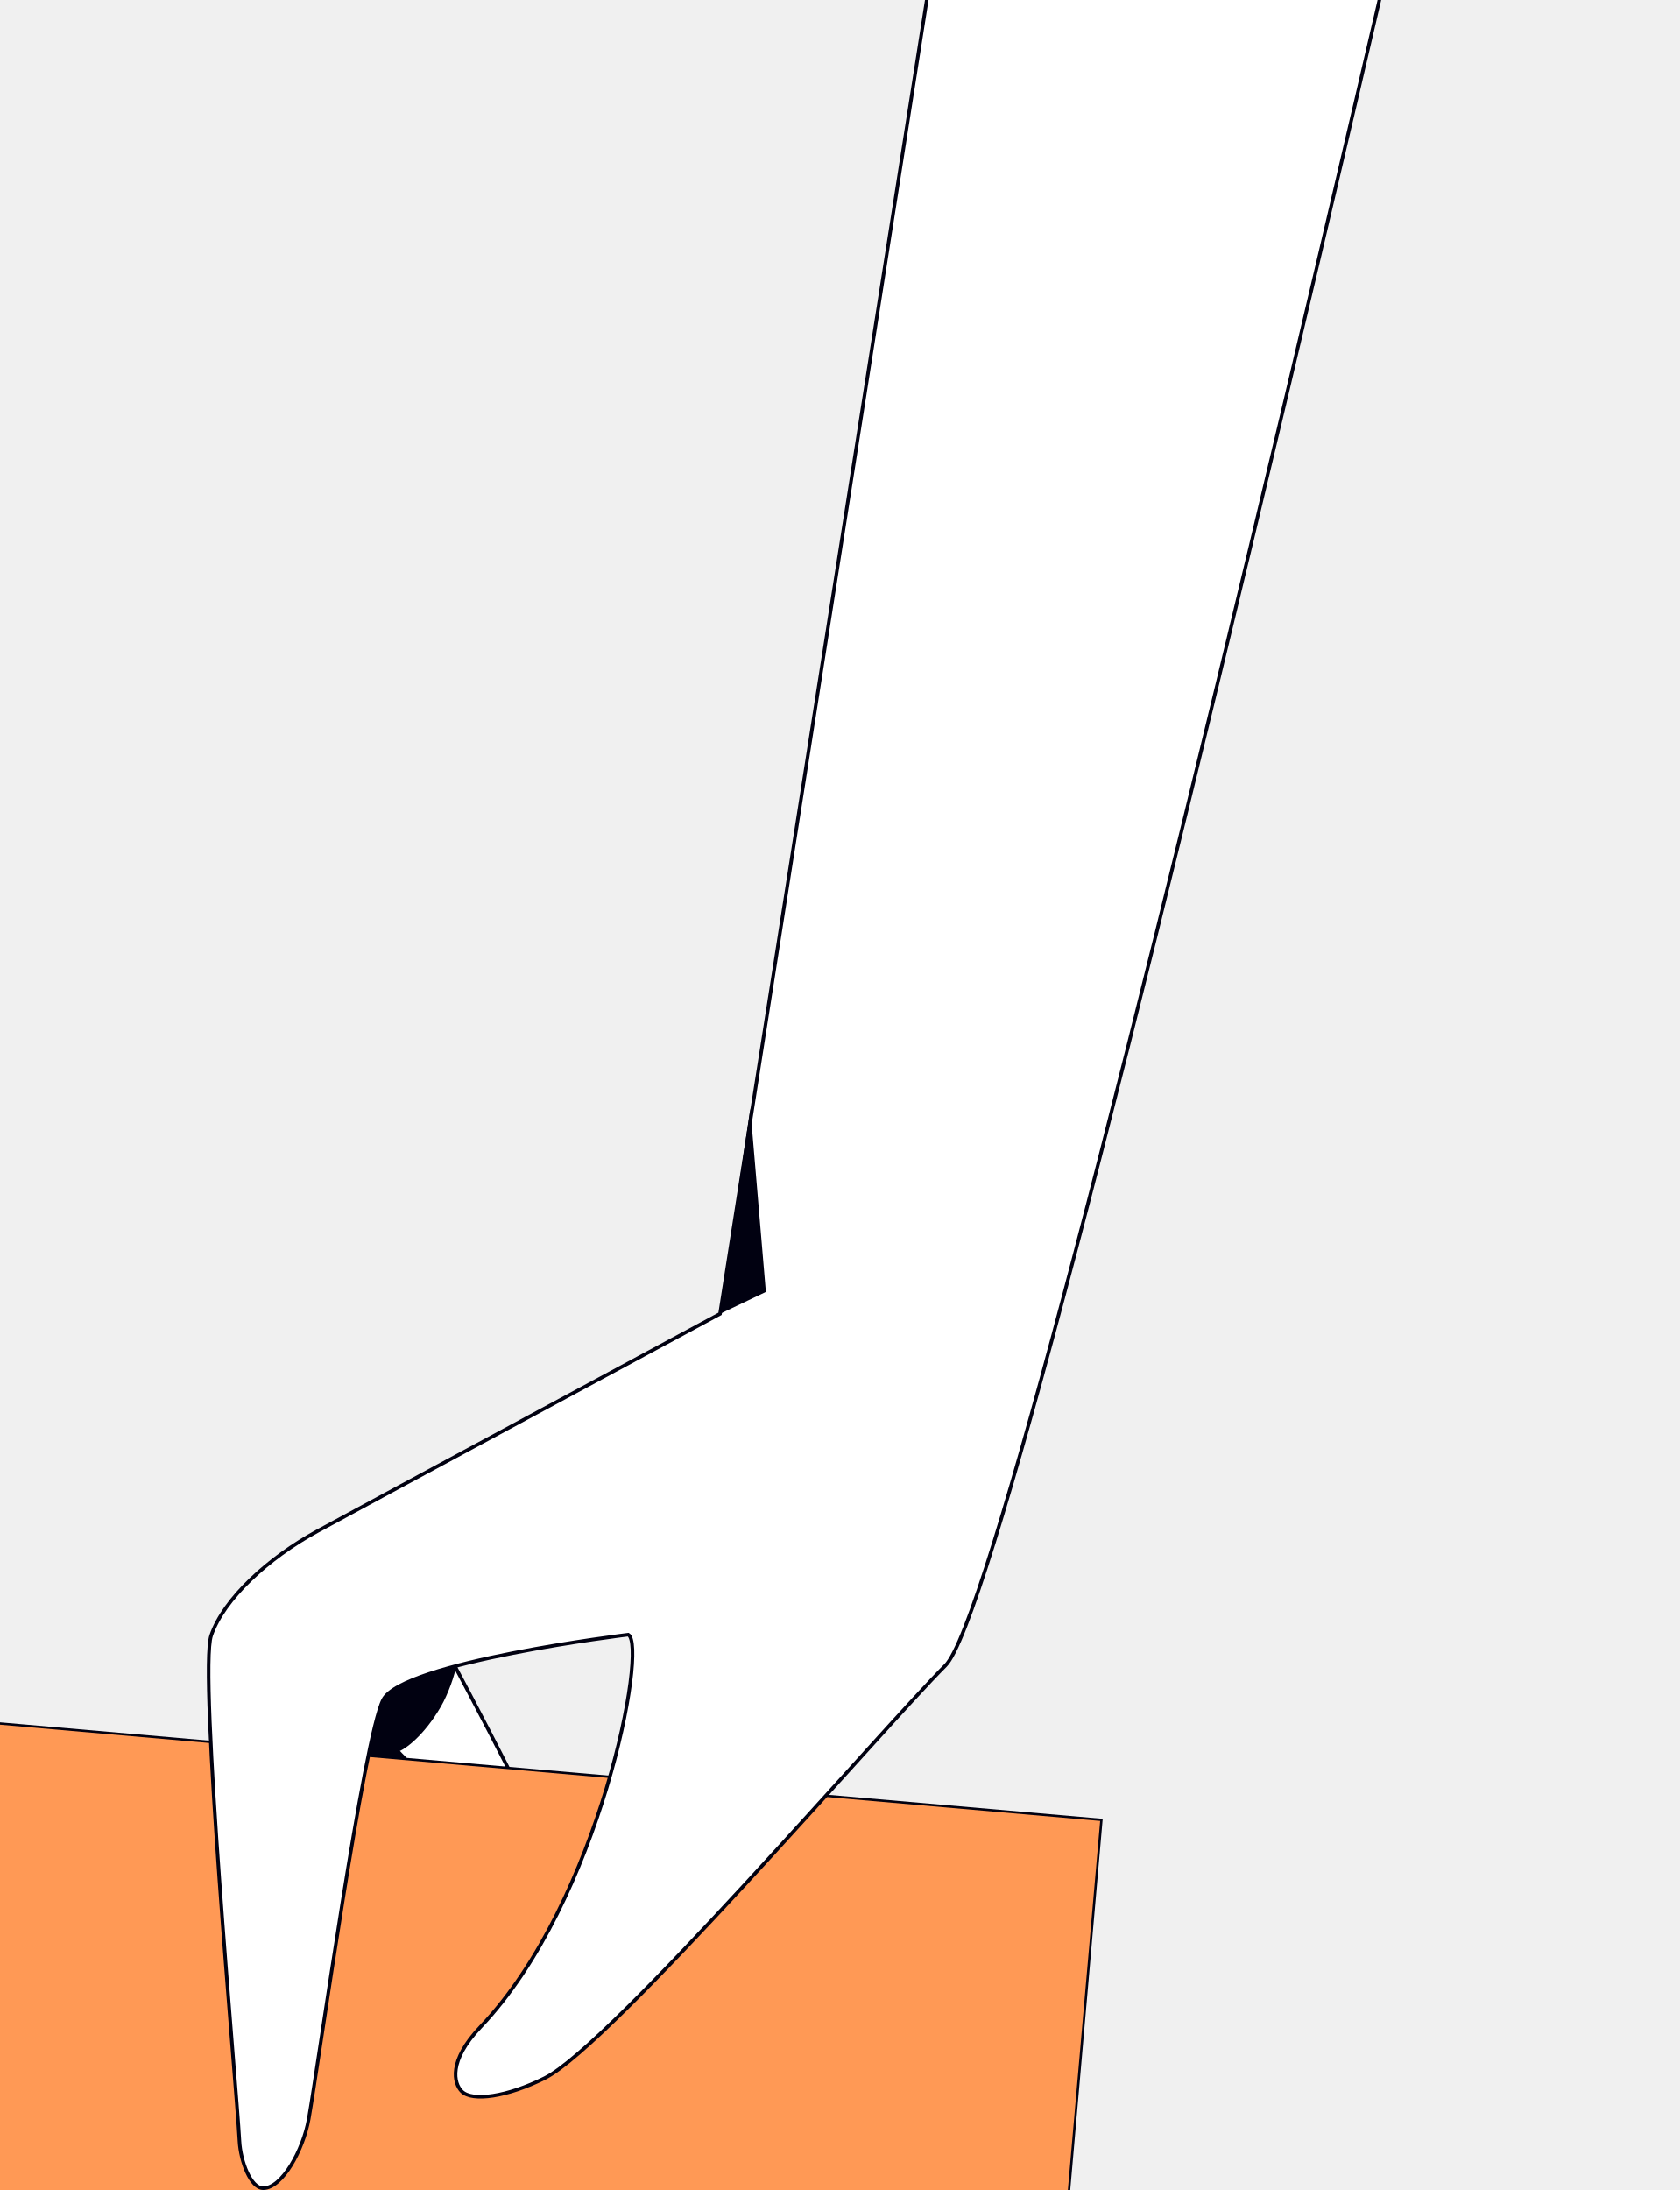
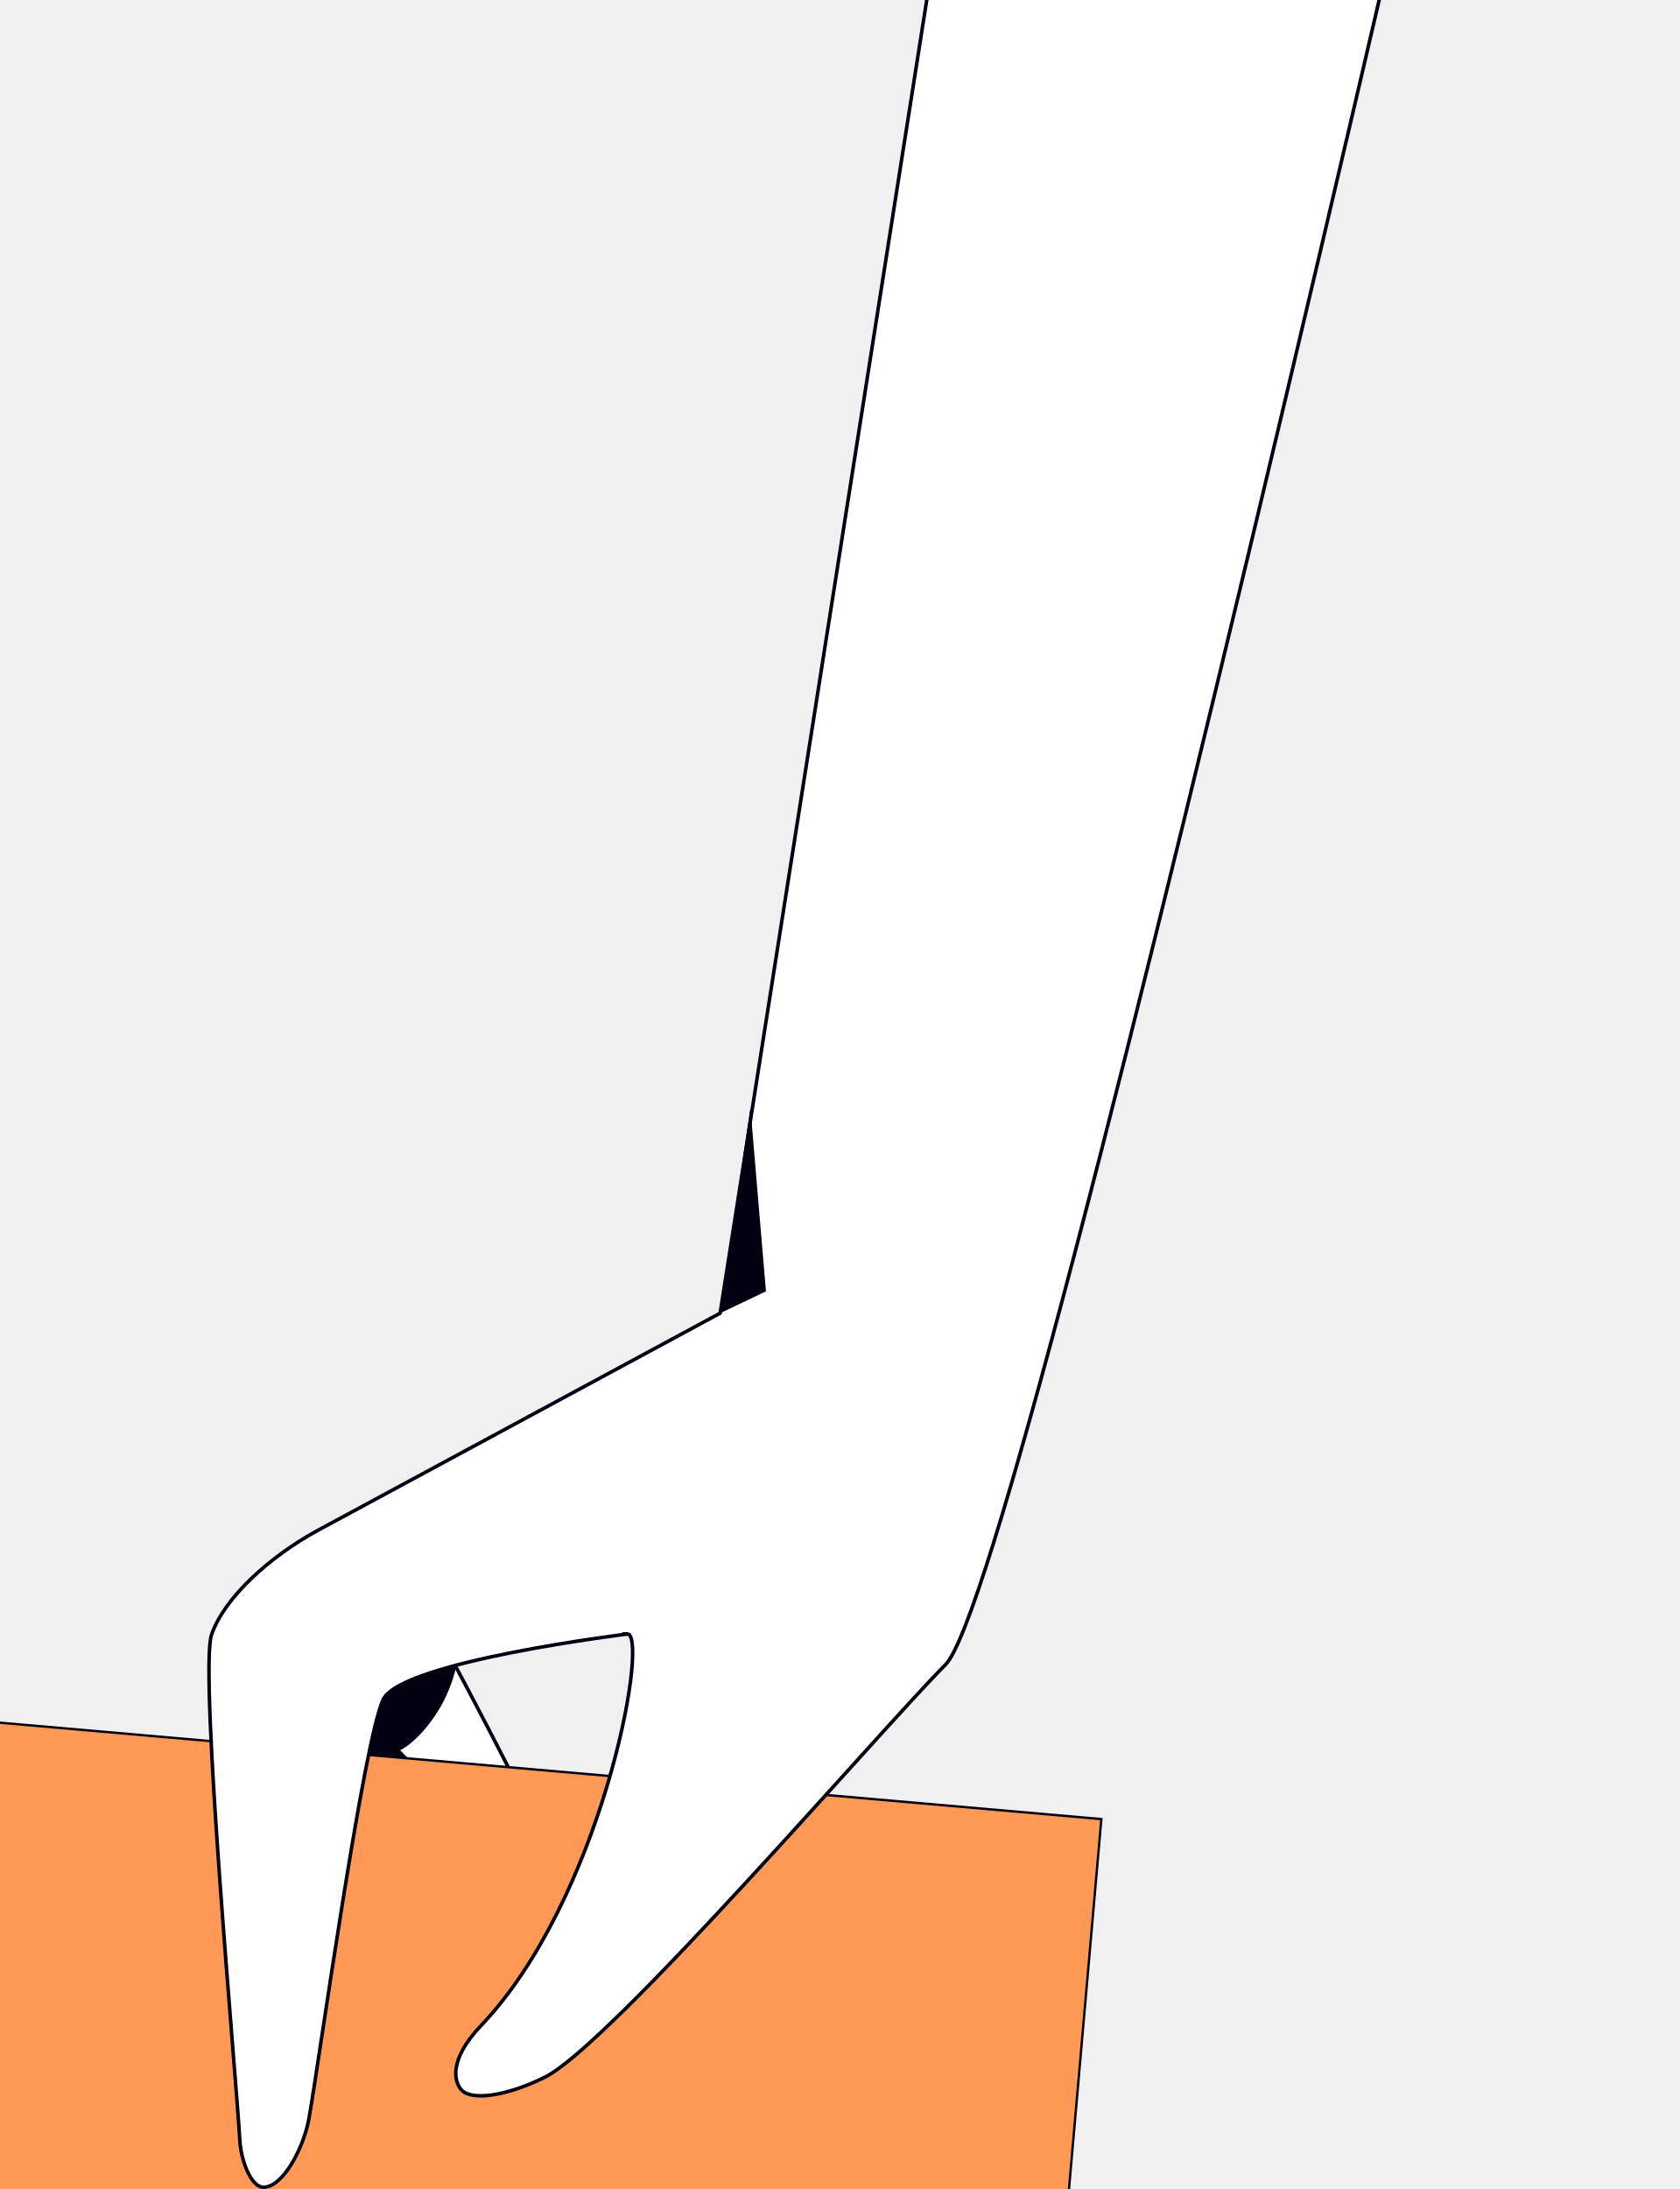
- <svg xmlns="http://www.w3.org/2000/svg" viewBox="0 0 712.73 929.2" version="1.1" id="svg22">
-   <defs id="defs4">
-     <style id="style2">.cls-1{fill:#fff;stroke:#010111;stroke-miterlimit:10;stroke-width:1.5px;}.cls-2{fill:#010111;}</style>
-   </defs>
-   <path class="cls-1" d="m 215.37,784.74 c 10.88,11.67 15.69,-0.46 9.23,-15.91 -6.46,-15.45 -45.6,-88.22 -45.6,-88.22 -16.55,-34.38 -56.29,-15.53 -44.12,12.59 21.66,50.16 69.61,79.87 80.49,91.54 z" id="path6" style="fill:#ffffff;stroke:#010111;stroke-width:1.5px;stroke-miterlimit:10" />
-   <path class="cls-1" d="m 186.64,829.52 c 9.75,12.64 15.67,1 10.68,-15 -4.99,-16 -57.56,-140.61 -57.56,-140.61 -13.27,-35.77 -34.27,27.81 -24.77,56.94 16.93,51.99 61.91,86.04 71.65,98.67 z" id="path8" style="fill:#ffffff;stroke:#010111;stroke-width:1.5px;stroke-miterlimit:10" />
-   <path class="cls-2" d="m 193.56,706.63 c -0.38,3.54 -3.35,12.14 -6.58,17.65 -7,12 -15,18.08 -18.36,19.06 q -4.94,-11.48 -9.88,-22.94 l 30.35,-22.06 c 2.2,4.57 2.28,3.72 4.47,8.29 z" id="path12" style="fill:#010111" />
-   <path class="cls-2" d="m 169.8,745.92 a 65.44,65.44 0 0 1 -0.47,18.36 c -2.6,15.38 -2.61,34.37 -7.06,39.76 -6.59,-6.82 -20.7,-21.88 -27.29,-28.7 l 16,-57.65 8,0.94 q 5.4,13.65 10.82,27.29 z" id="path14" style="fill:#010111" />
-   <rect style="fill:#ff9955;fill-opacity:1;stroke:#010111;stroke-width:1;stroke-miterlimit:4;stroke-dasharray:none;stroke-dashoffset:0;stroke-opacity:1" id="rect849" width="519.232" height="318.082" x="13.663" y="728.49" transform="rotate(5)" />
-   <path class="cls-1" d="m 266.6,693.57 c 0,0 -95.77,11.62 -104,27.63 -8.23,16.01 -27.39,154.18 -31.6,177.9 -2.36,13.18 -11.3,29.35 -19.3,29.35 -5.39,0 -9.62,-11.48 -10.09,-19.94 -1.44,-26.11 -17.33,-199 -12,-214.58 5.33,-15.58 24.39,-33 44.92,-44.19 20.53,-11.19 171,-92.3 171,-92.3 l 560.662,-3562.562 391.809,-1.153 C 1230.872,-2931.565 469.24,638.61 401.21,706.63 c -27.12,27.13 -141.95,161 -170,175.06 -16,8 -30.82,10.12 -35.29,5.65 -3.32,-3.33 -5.85,-12.81 8,-27.37 50.74,-53.21 70.98,-161.68 62.68,-166.4 z" id="path16" style="fill:#ffffff;stroke:#010111;stroke-width:1.5px;stroke-miterlimit:10" />
-   <path style="fill:#010111" d="M 324.98,548.16 318.385,470.33 305.53,557.44 Z" id="polygon18" />
+ <svg xmlns="http://www.w3.org/2000/svg" viewBox="0 0 712.73 929.2" width="713" height="929">
+   <g fill="#fff" stroke="#010111" stroke-miterlimit="10" stroke-width="1.5">
+     <path d="M215.37 784.74c10.88 11.67 15.7-.46 9.23-15.9S179 680.6 179 680.6c-16.55-34.38-56.3-15.53-44.12 12.6 21.66 50.16 69.6 79.87 80.5 91.54z" />
+     <path d="M186.64 829.52c9.75 12.64 15.67 1 10.68-15s-57.56-140.6-57.56-140.6c-13.27-35.77-34.27 27.8-24.77 56.94 16.93 52 61.9 86.04 71.65 98.67z" />
+   </g>
+   <g fill="#010111">
+     <path d="M193.56 706.63c-.38 3.54-3.35 12.14-6.58 17.65-7 12-15 18.08-18.36 19.06q-4.94-11.48-9.88-22.94l30.35-22.06c2.2 4.57 2.28 3.72 4.47 8.3z" />
+     <path d="M169.8 745.92a65.44 65.44 0 0 1-.47 18.36c-2.6 15.38-2.6 34.37-7.06 39.76l-27.3-28.7 16-57.65 8 .94q5.4 13.65 10.82 27.3z" />
+   </g>
+   <g stroke="#010111">
+     <path transform="rotate(5)" d="M13.663 728.5h519.232v318.082H13.663z" fill="#f95" />
+     <path d="M266.6 693.57s-95.77 11.62-104 27.63-27.4 154.18-31.6 177.9c-2.36 13.18-11.3 29.35-19.3 29.35-5.4 0-9.62-11.48-10.1-19.94-1.44-26.1-17.33-199-12-214.58s24.4-33 44.92-44.2l171-92.3 560.662-3562.562 391.81-1.153C1230.872-2931.565 469.24 638.6 401.2 706.63c-27.12 27.13-141.95 161-170 175.06-16 8-30.82 10.12-35.3 5.65-3.32-3.33-5.85-12.8 8-27.37 50.74-53.2 70.98-161.68 62.68-166.4z" fill="#fff" stroke-miterlimit="10" stroke-width="1.5" />
+   </g>
+   <path d="M324.98 548.16l-6.595-77.83-12.855 87.1z" fill="#010111" />
</svg>
